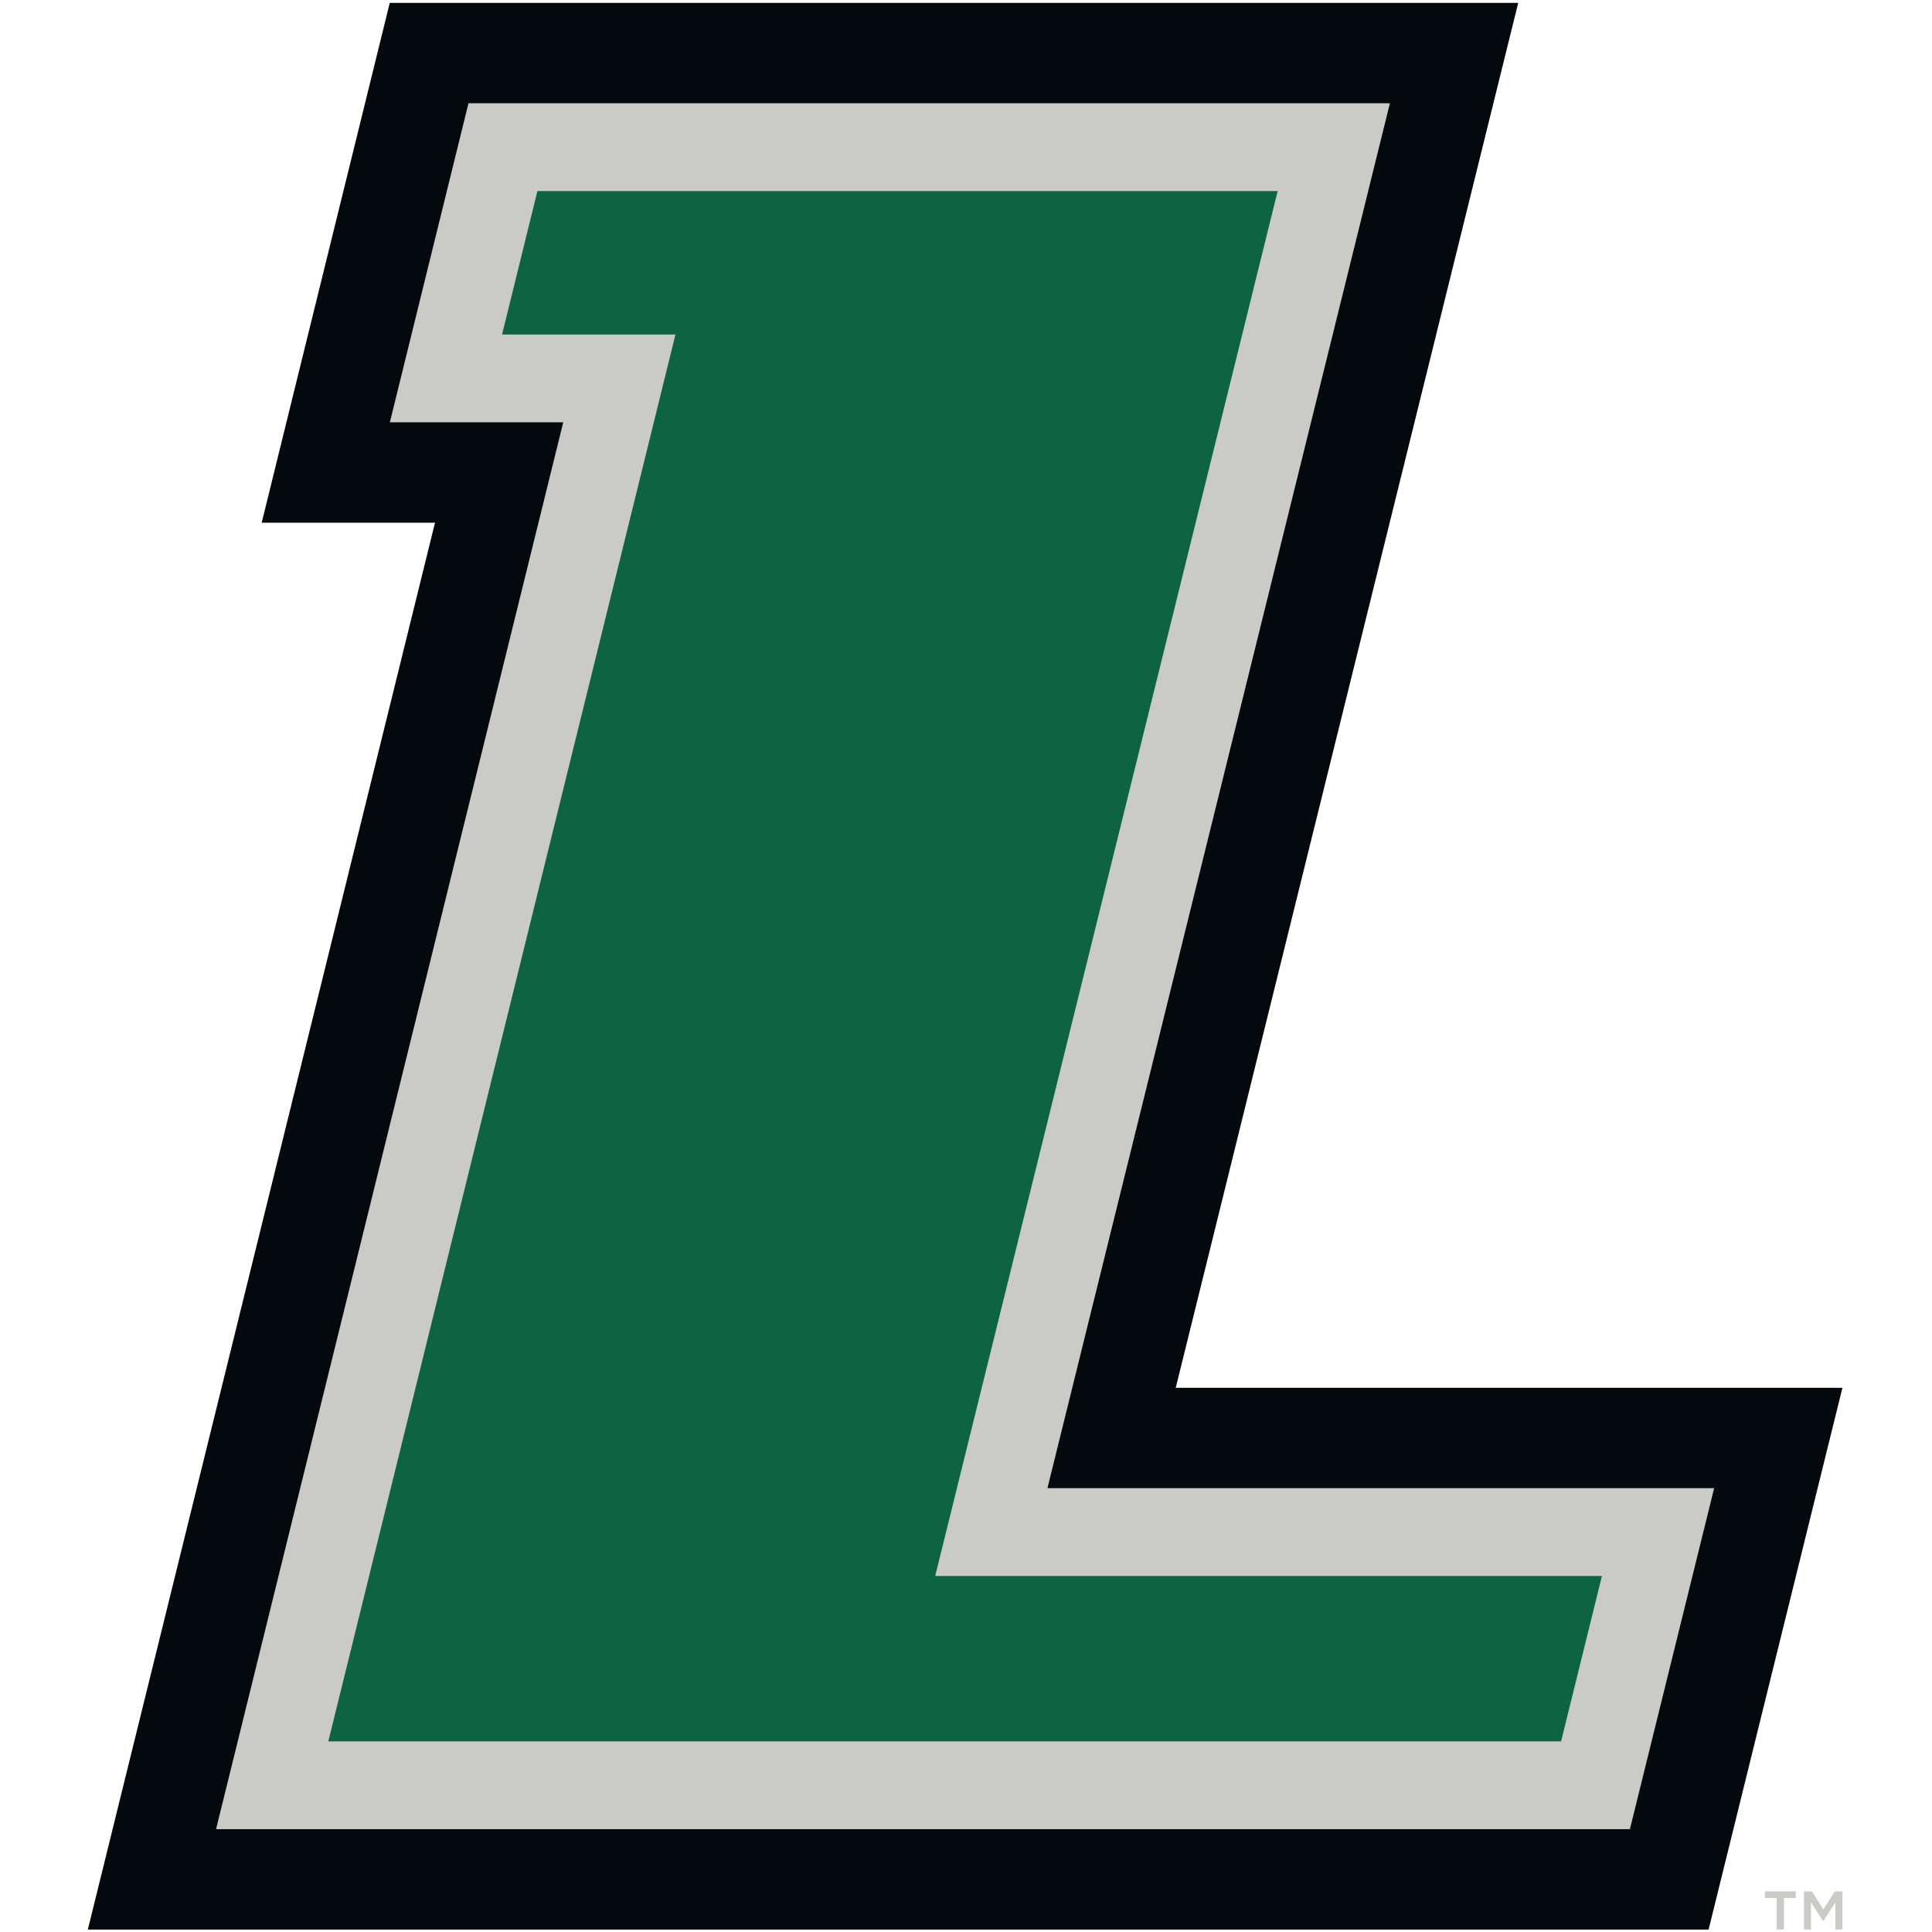
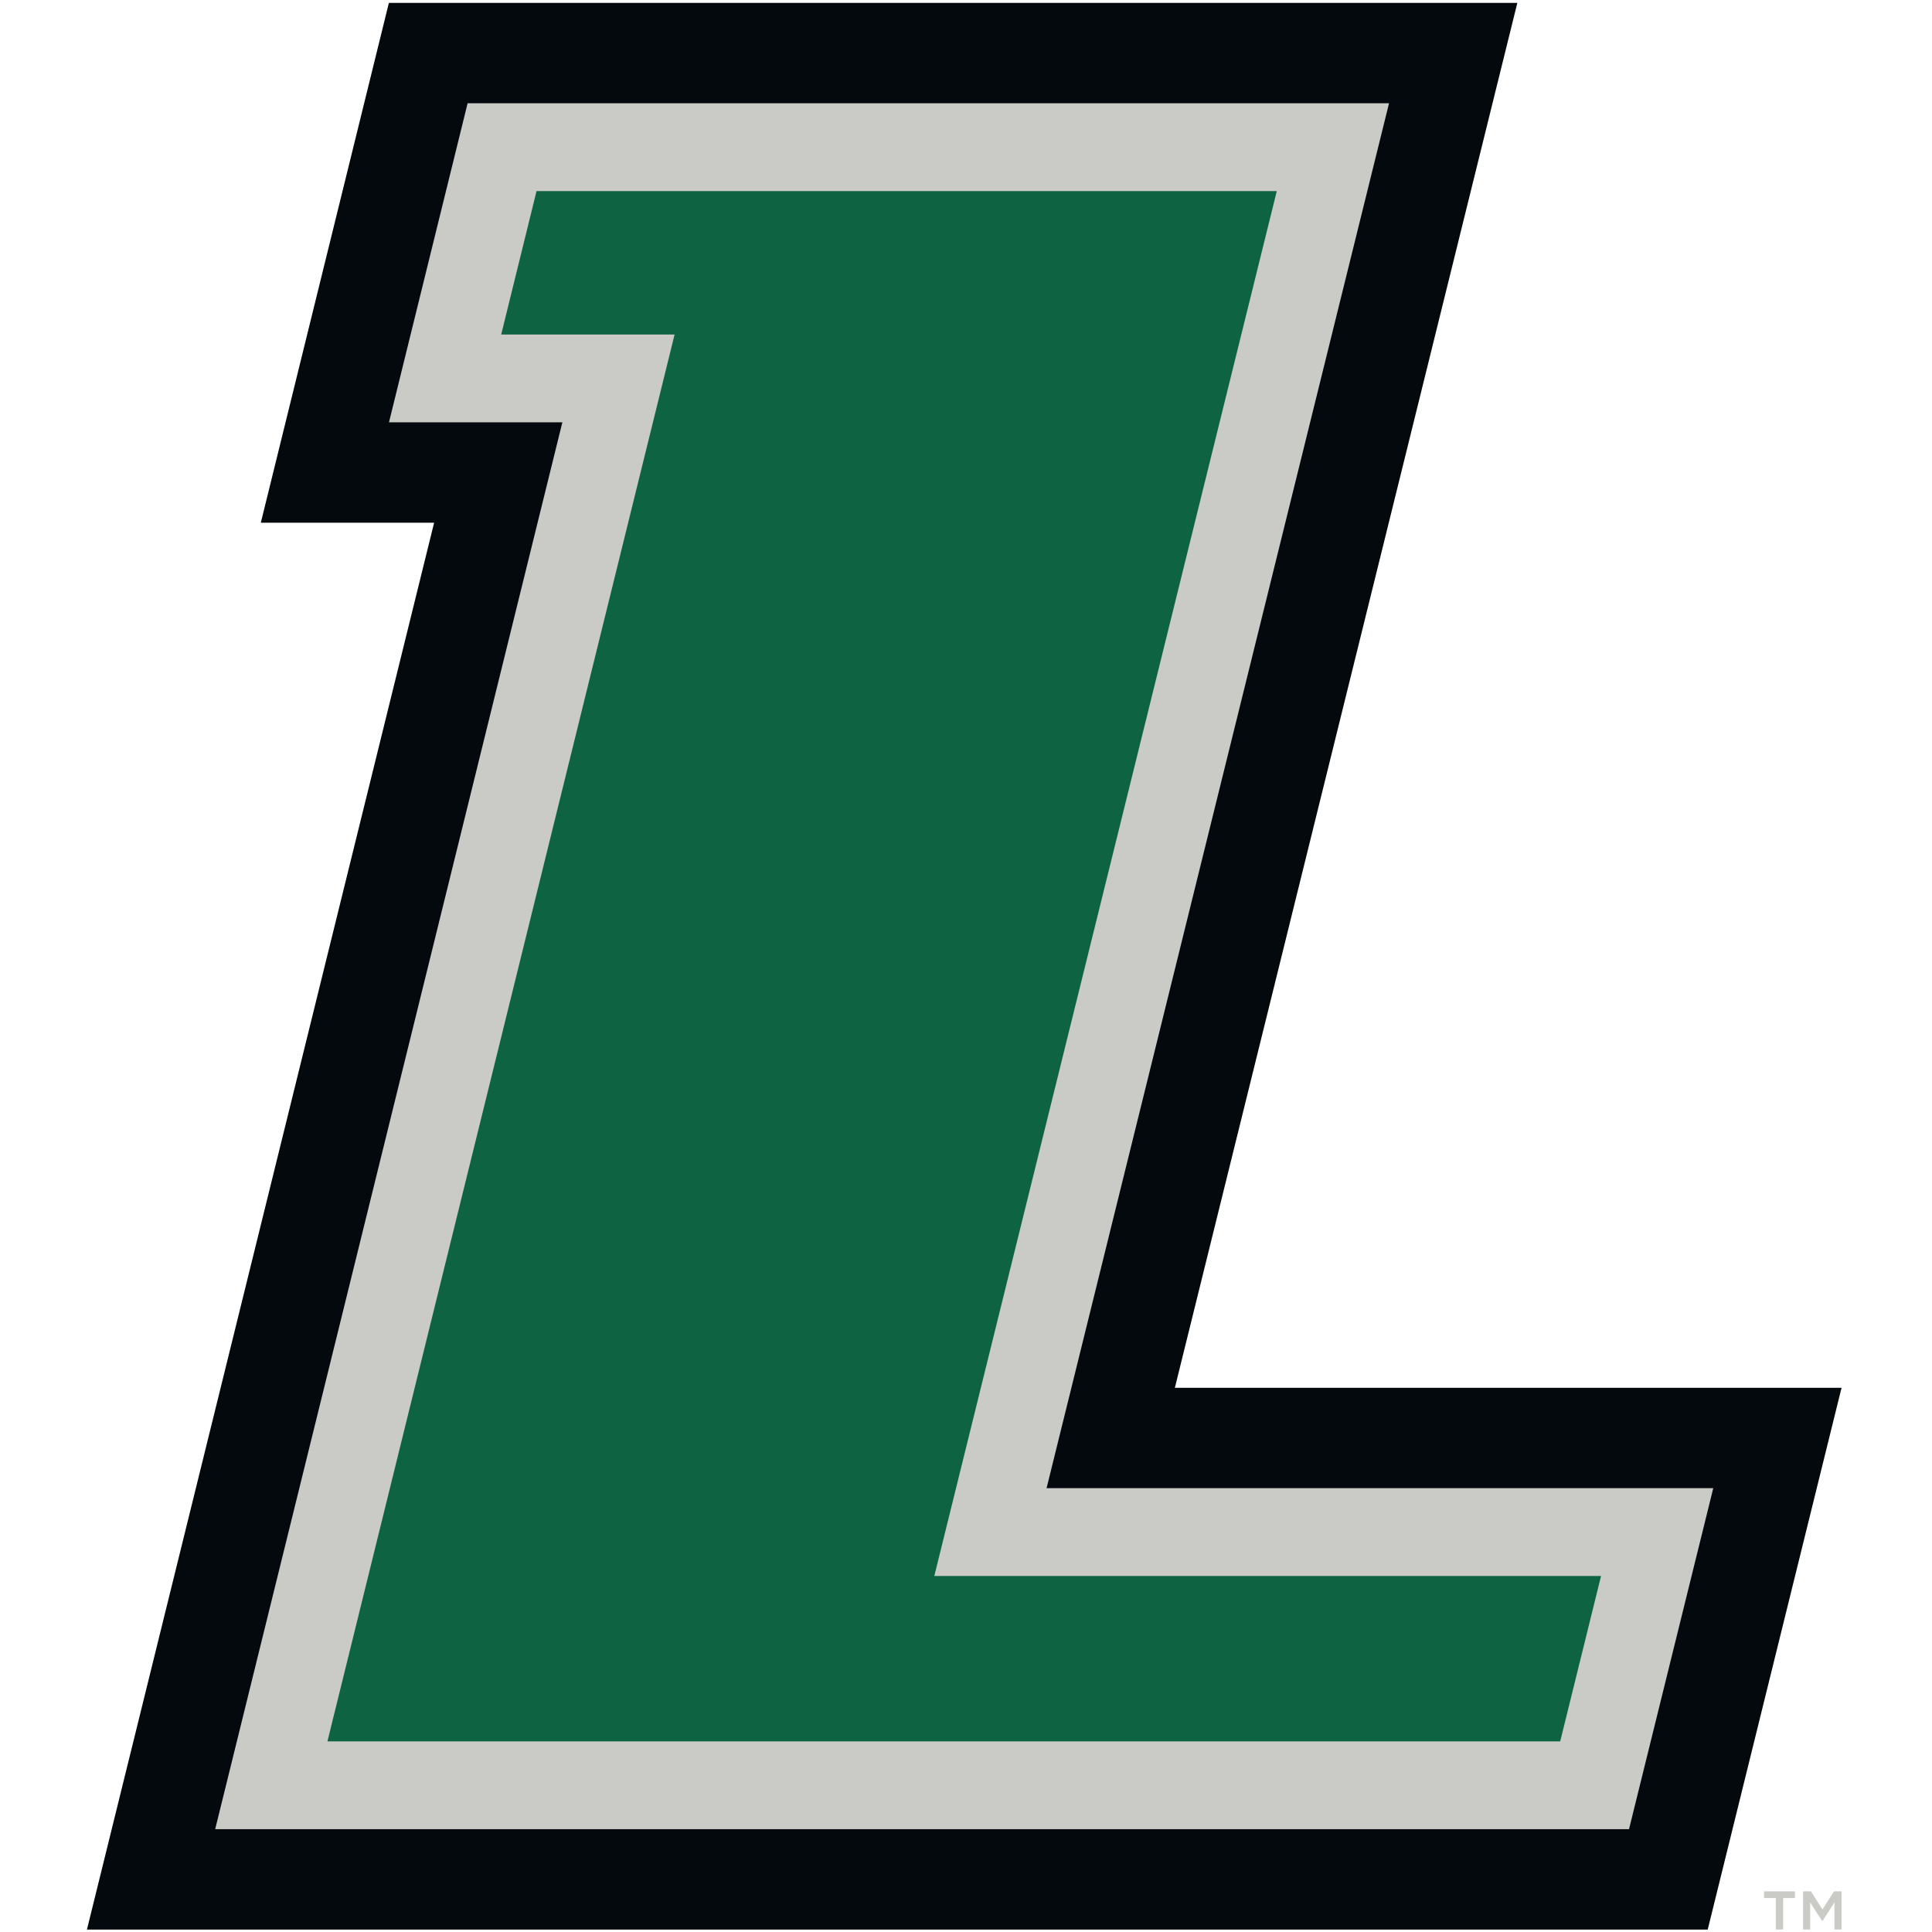
<svg xmlns="http://www.w3.org/2000/svg" width="200" height="200">
-   <g fill="none">
-     <path fill="#03090D" d="M121.713 143.663L157.165.298H40.348L27.09 54.11h17.942L9.091 199.748h167.782l13.855-56.085h-69.015" />
-     <path fill="#CACAC7" d="M22.367 189.353l35.94-145.636H40.358l8.139-33.028h95.386L108.43 154.054h69.018l-8.72 35.299H22.367" />
-     <path fill="#0E6343" d="M96.811 163.144h69.02l-4.228 17.12H33.987L69.925 34.628H51.974l3.658-14.846h76.631L96.811 163.144" />
-     <path d="M186.747 195.79h.811l1.192 1.874 1.194-1.873h.784v3.95h-.733v-2.807l-1.218 1.897h-.077l-1.222-1.897v2.807h-.731v-3.95zm-2.823.694h-1.22v-.693h3.198v.693h-1.22v3.257h-.758v-3.257z" fill="#CACAC7" />
+   <g fill-rule="nonzero" fill="none">
+     <path fill="#03090D" d="M121.622 143.663 157.074.298H40.257L27 54.11H44.94L9 199.748h167.782l13.855-56.085h-69.015" />
+     <path fill="#CACAC7" d="m22.276 189.353 35.94-145.636H40.267l8.14-33.028h95.385L108.34 154.054h69.017l-8.72 35.299H22.276" />
+     <path fill="#0E6343" d="M96.72 163.144h69.02l-4.228 17.12H33.896L69.834 34.628h-17.95l3.658-14.846h76.63L96.72 163.144" />
+     <path d="M186.656 195.79h.811l1.192 1.874 1.195-1.873h.783v3.95h-.733v-2.807l-1.218 1.897h-.077l-1.222-1.897v2.807h-.731v-3.95Zm-2.823.694h-1.22v-.693h3.198v.693h-1.22v3.257h-.758v-3.257Z" fill="#CACAC7" />
  </g>
</svg>
